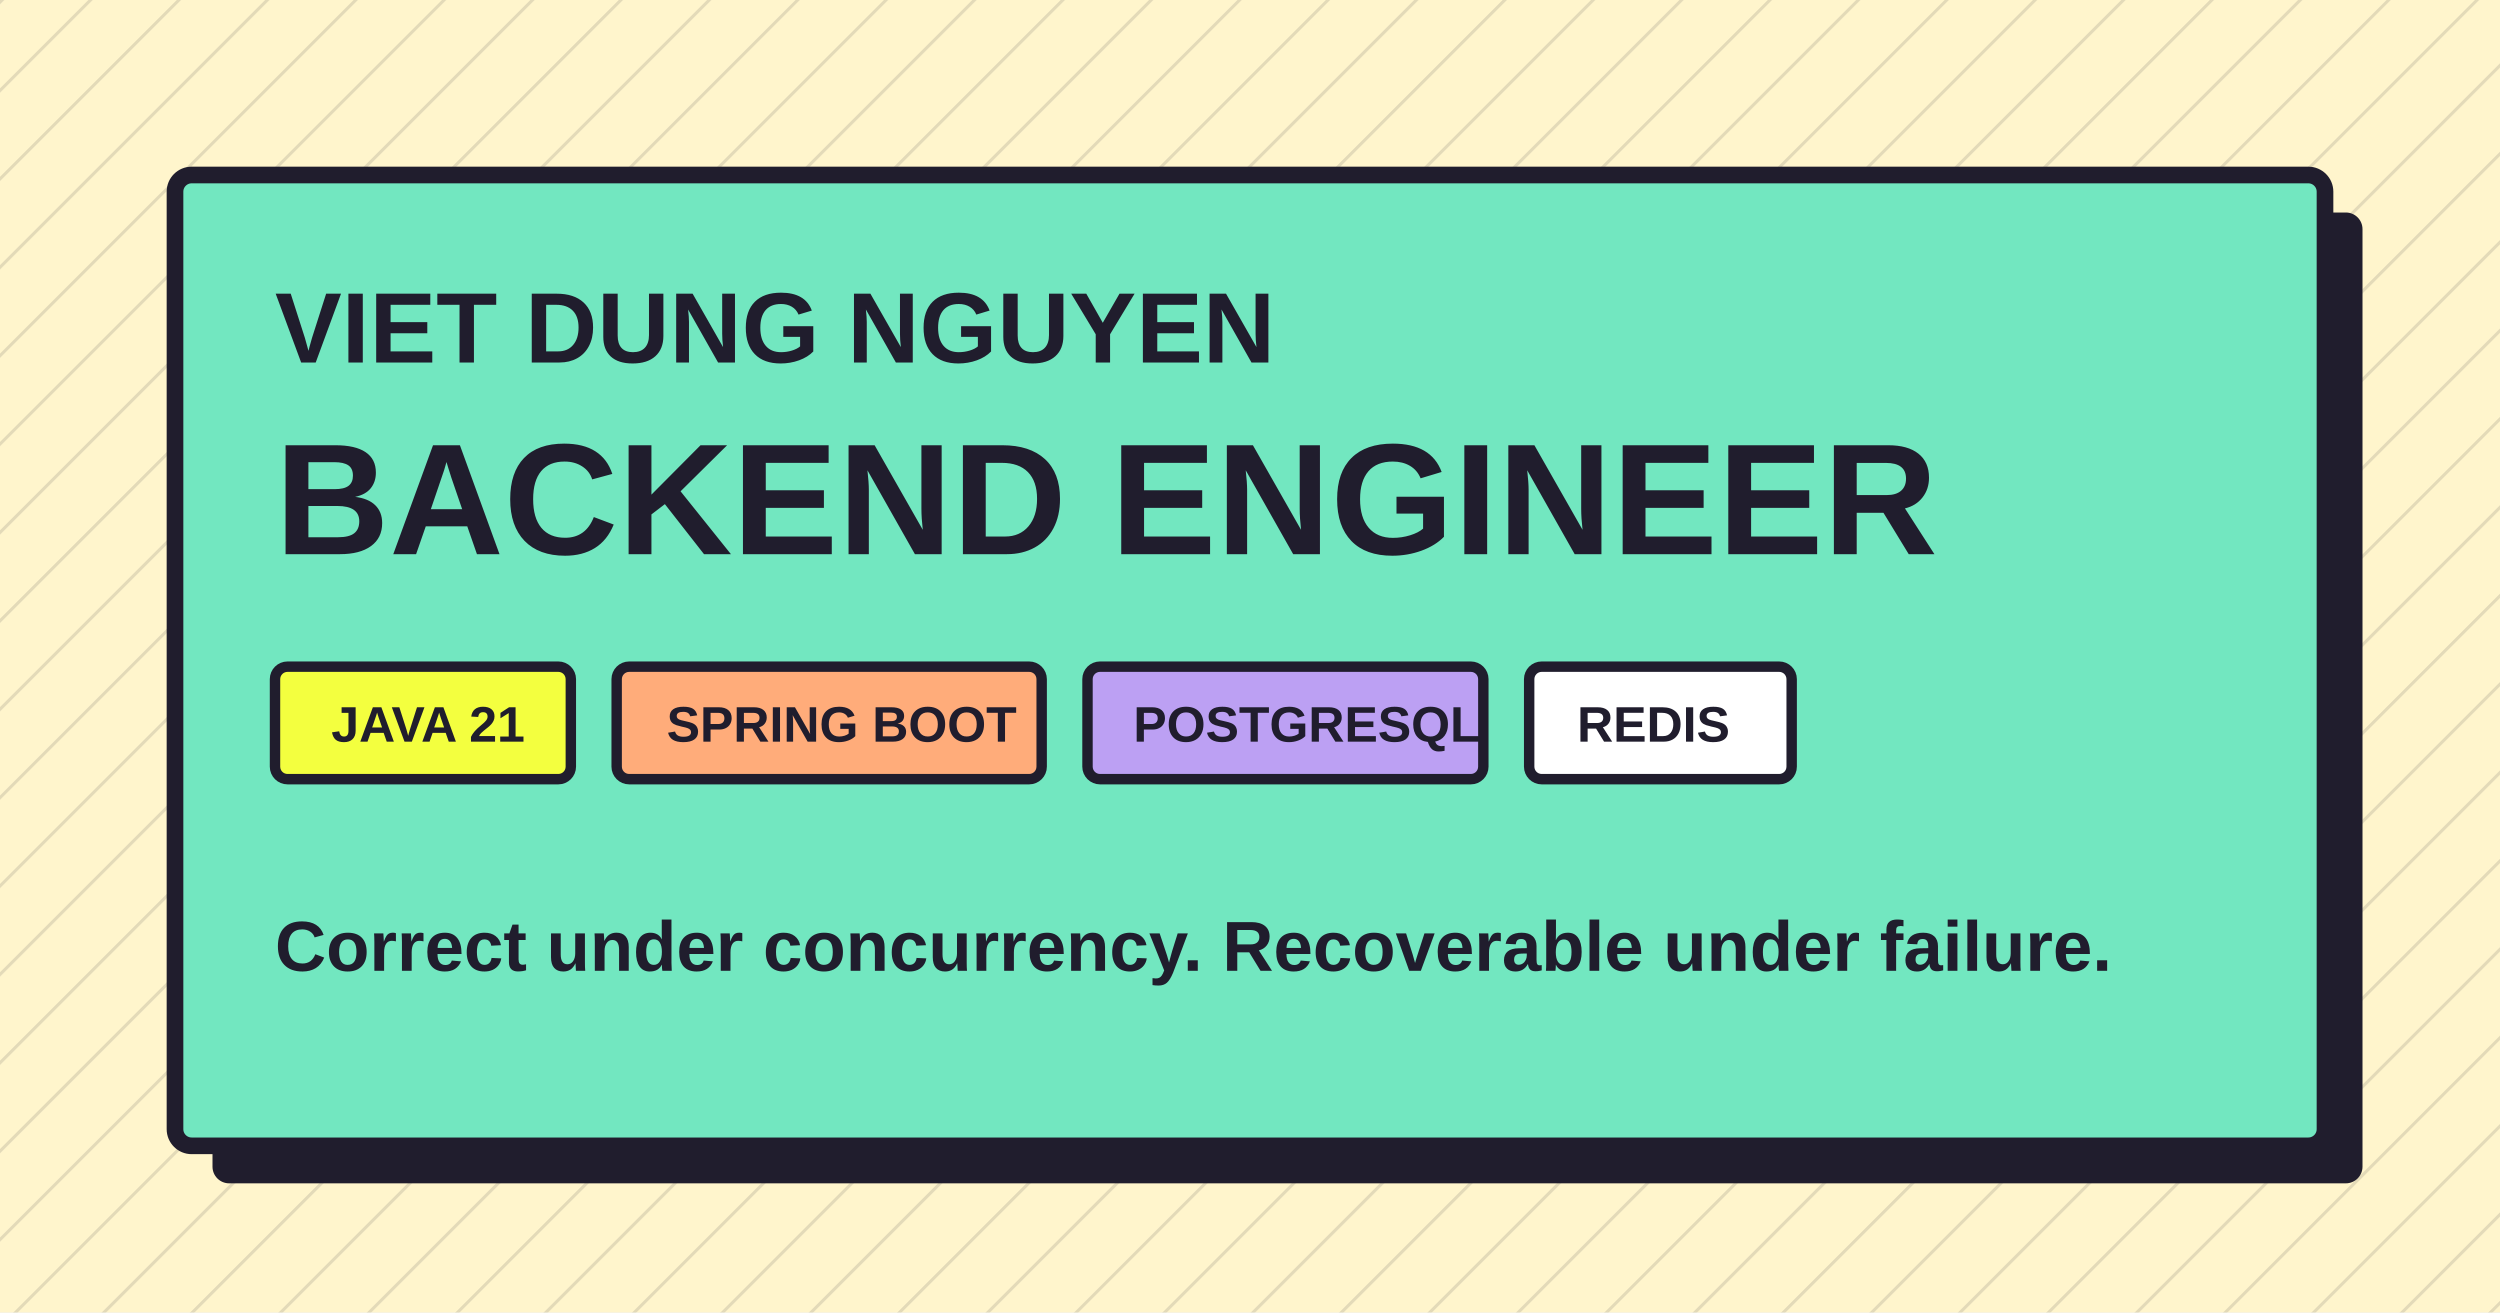
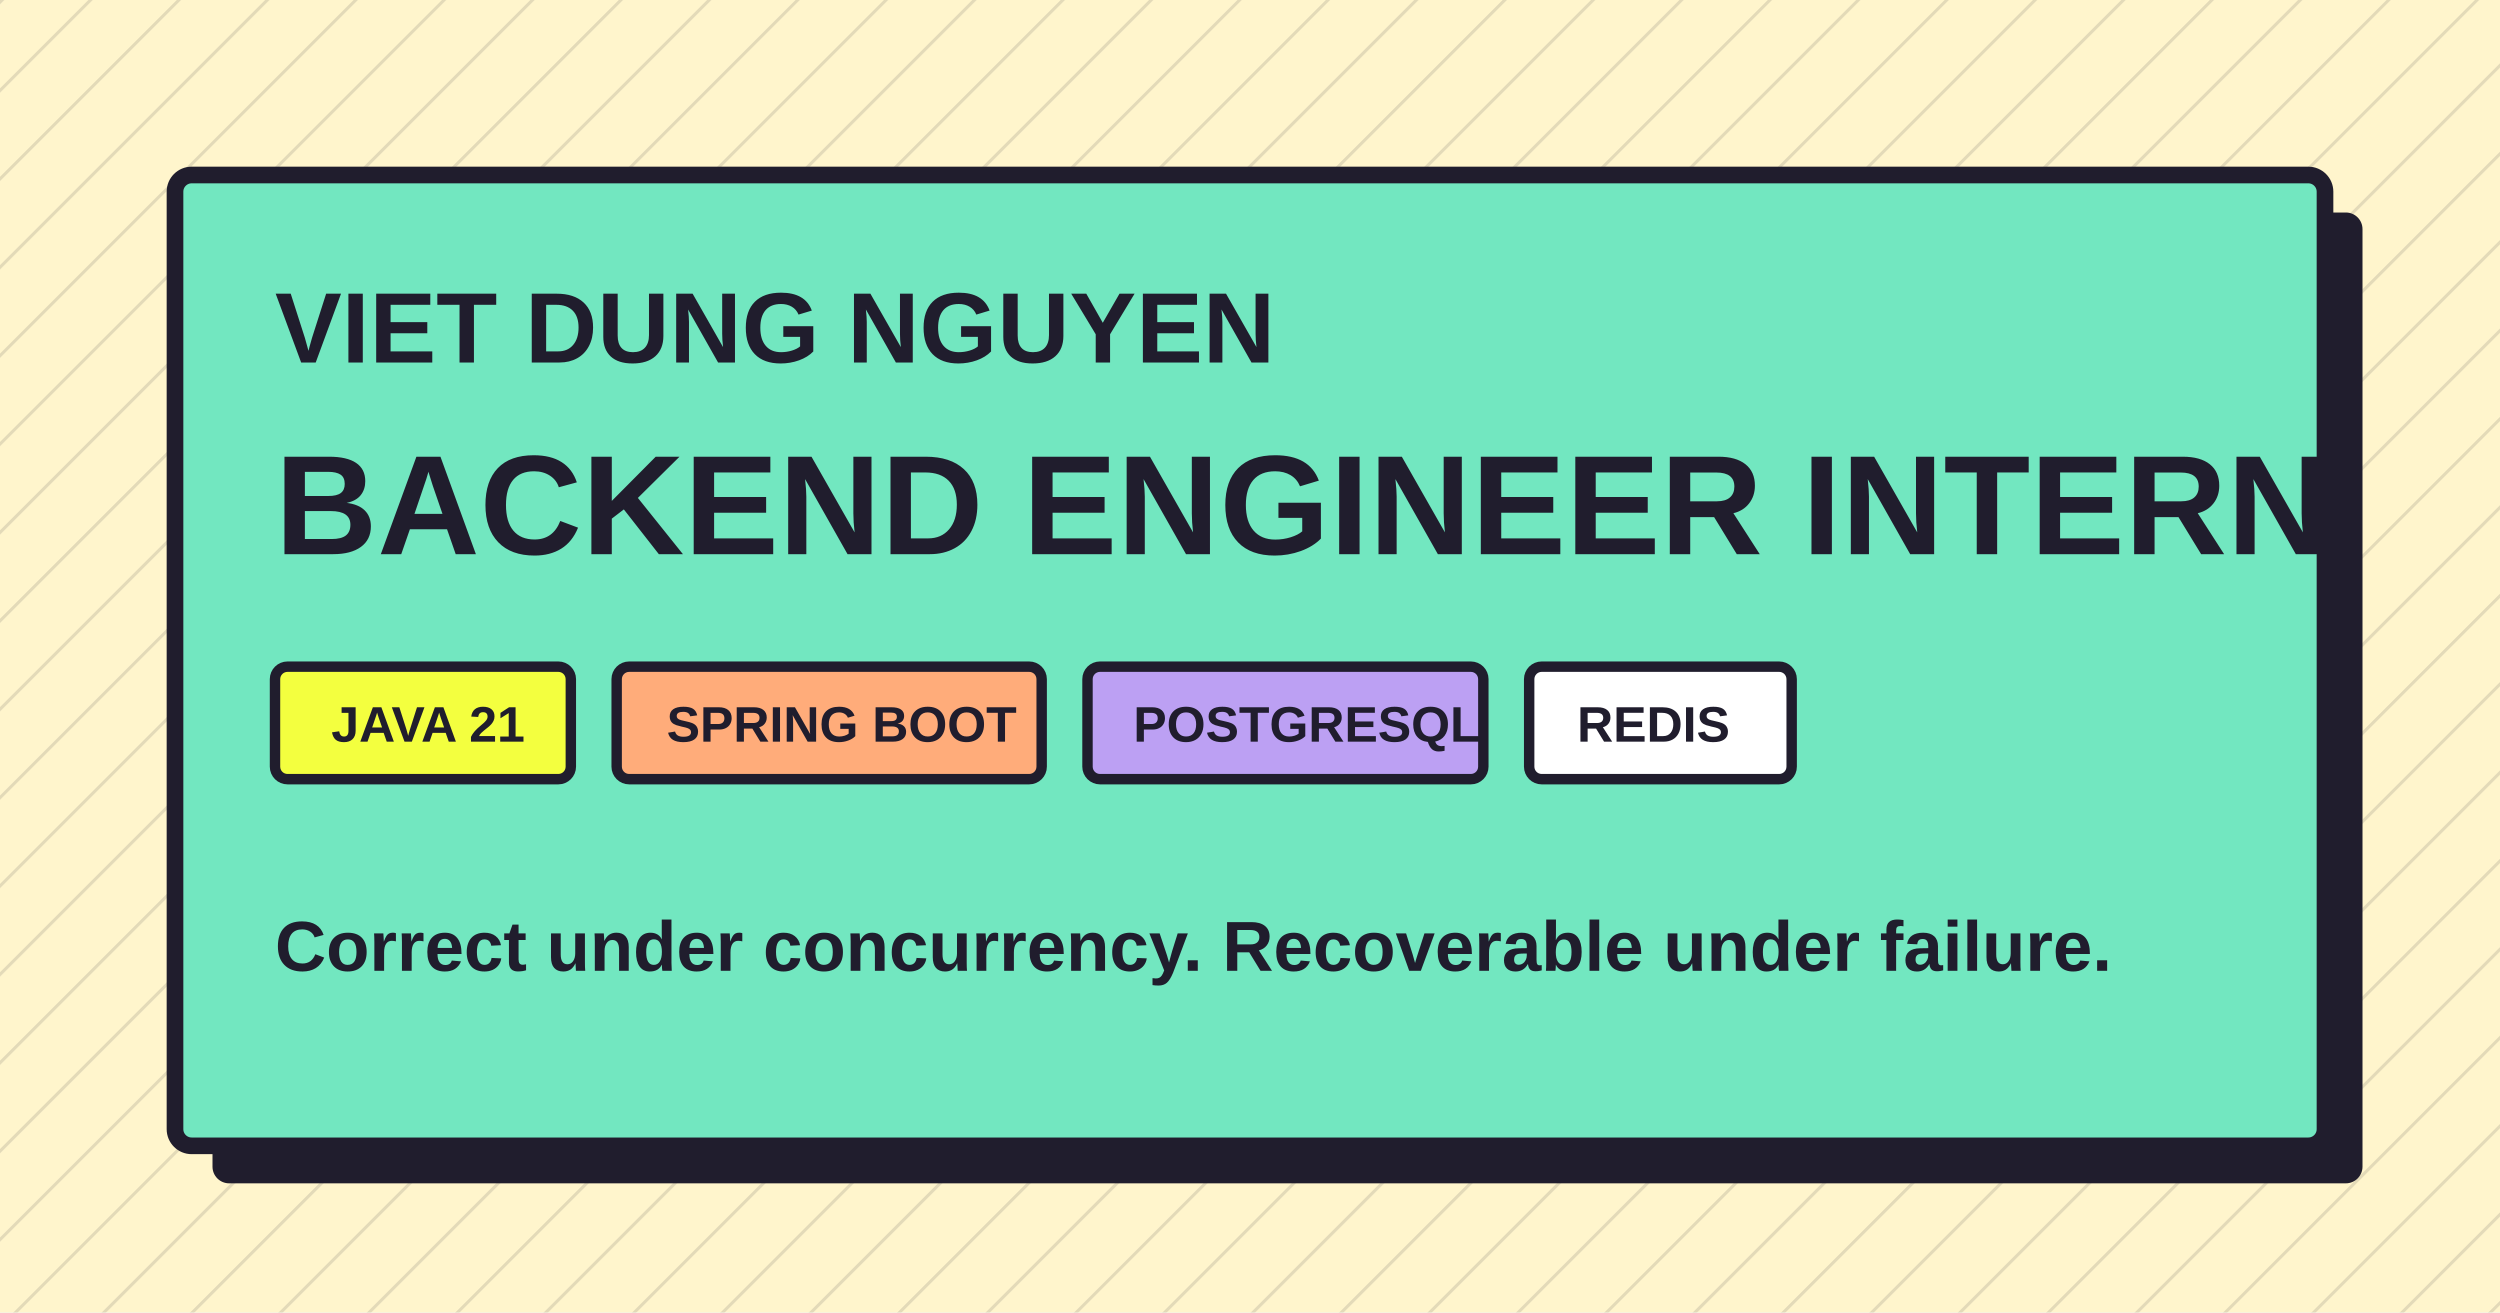
<svg xmlns="http://www.w3.org/2000/svg" width="1200" height="630" viewBox="0 0 1200 630">
  <defs>
    <pattern id="hatch" width="30" height="30" patternUnits="userSpaceOnUse" patternTransform="rotate(45)">
      <line x1="0" y1="0" x2="0" y2="30" stroke="#201d2d" stroke-opacity="0.12" stroke-width="3" />
    </pattern>
  </defs>
  <rect width="1200" height="630" fill="#fff5cc" />
  <rect width="1200" height="630" fill="url(#hatch)" />
  <rect x="84" y="84" width="1032" height="466" rx="8" fill="#201d2d" transform="translate(18 18)" />
  <rect x="84" y="84" width="1032" height="466" rx="8" fill="#72e7c0" stroke="#201d2d" stroke-width="8" />
  <text x="132" y="174" fill="#201d2d" font-family="Arial, sans-serif" font-size="48" font-weight="800">VIET DUNG NGUYEN</text>
-   <text x="132" y="266" fill="#201d2d" font-family="Arial, sans-serif" font-size="76" font-weight="900">BACKEND ENGINEER</text>
+   <text x="132" y="266" fill="#201d2d" font-family="Arial, sans-serif" font-size="68" font-weight="900">BACKEND ENGINEER INTERN</text>
  <g font-family="Arial, sans-serif" font-size="24" font-weight="800" fill="#201d2d">
    <rect x="132" y="320" width="142" height="54" rx="6" fill="#f3ff3f" stroke="#201d2d" stroke-width="5" />
    <text x="159" y="356">JAVA 21</text>
    <rect x="296" y="320" width="204" height="54" rx="6" fill="#ffac7a" stroke="#201d2d" stroke-width="5" />
    <text x="320" y="356">SPRING BOOT</text>
    <rect x="522" y="320" width="190" height="54" rx="6" fill="#bca0f3" stroke="#201d2d" stroke-width="5" />
    <text x="544" y="356">POSTGRESQL</text>
    <rect x="734" y="320" width="126" height="54" rx="6" fill="#ffffff" stroke="#201d2d" stroke-width="5" />
    <text x="757" y="356">REDIS</text>
  </g>
  <text x="132" y="466" fill="#201d2d" font-family="Arial, sans-serif" font-size="34" font-weight="800">Correct under concurrency. Recoverable under failure.</text>
</svg>
